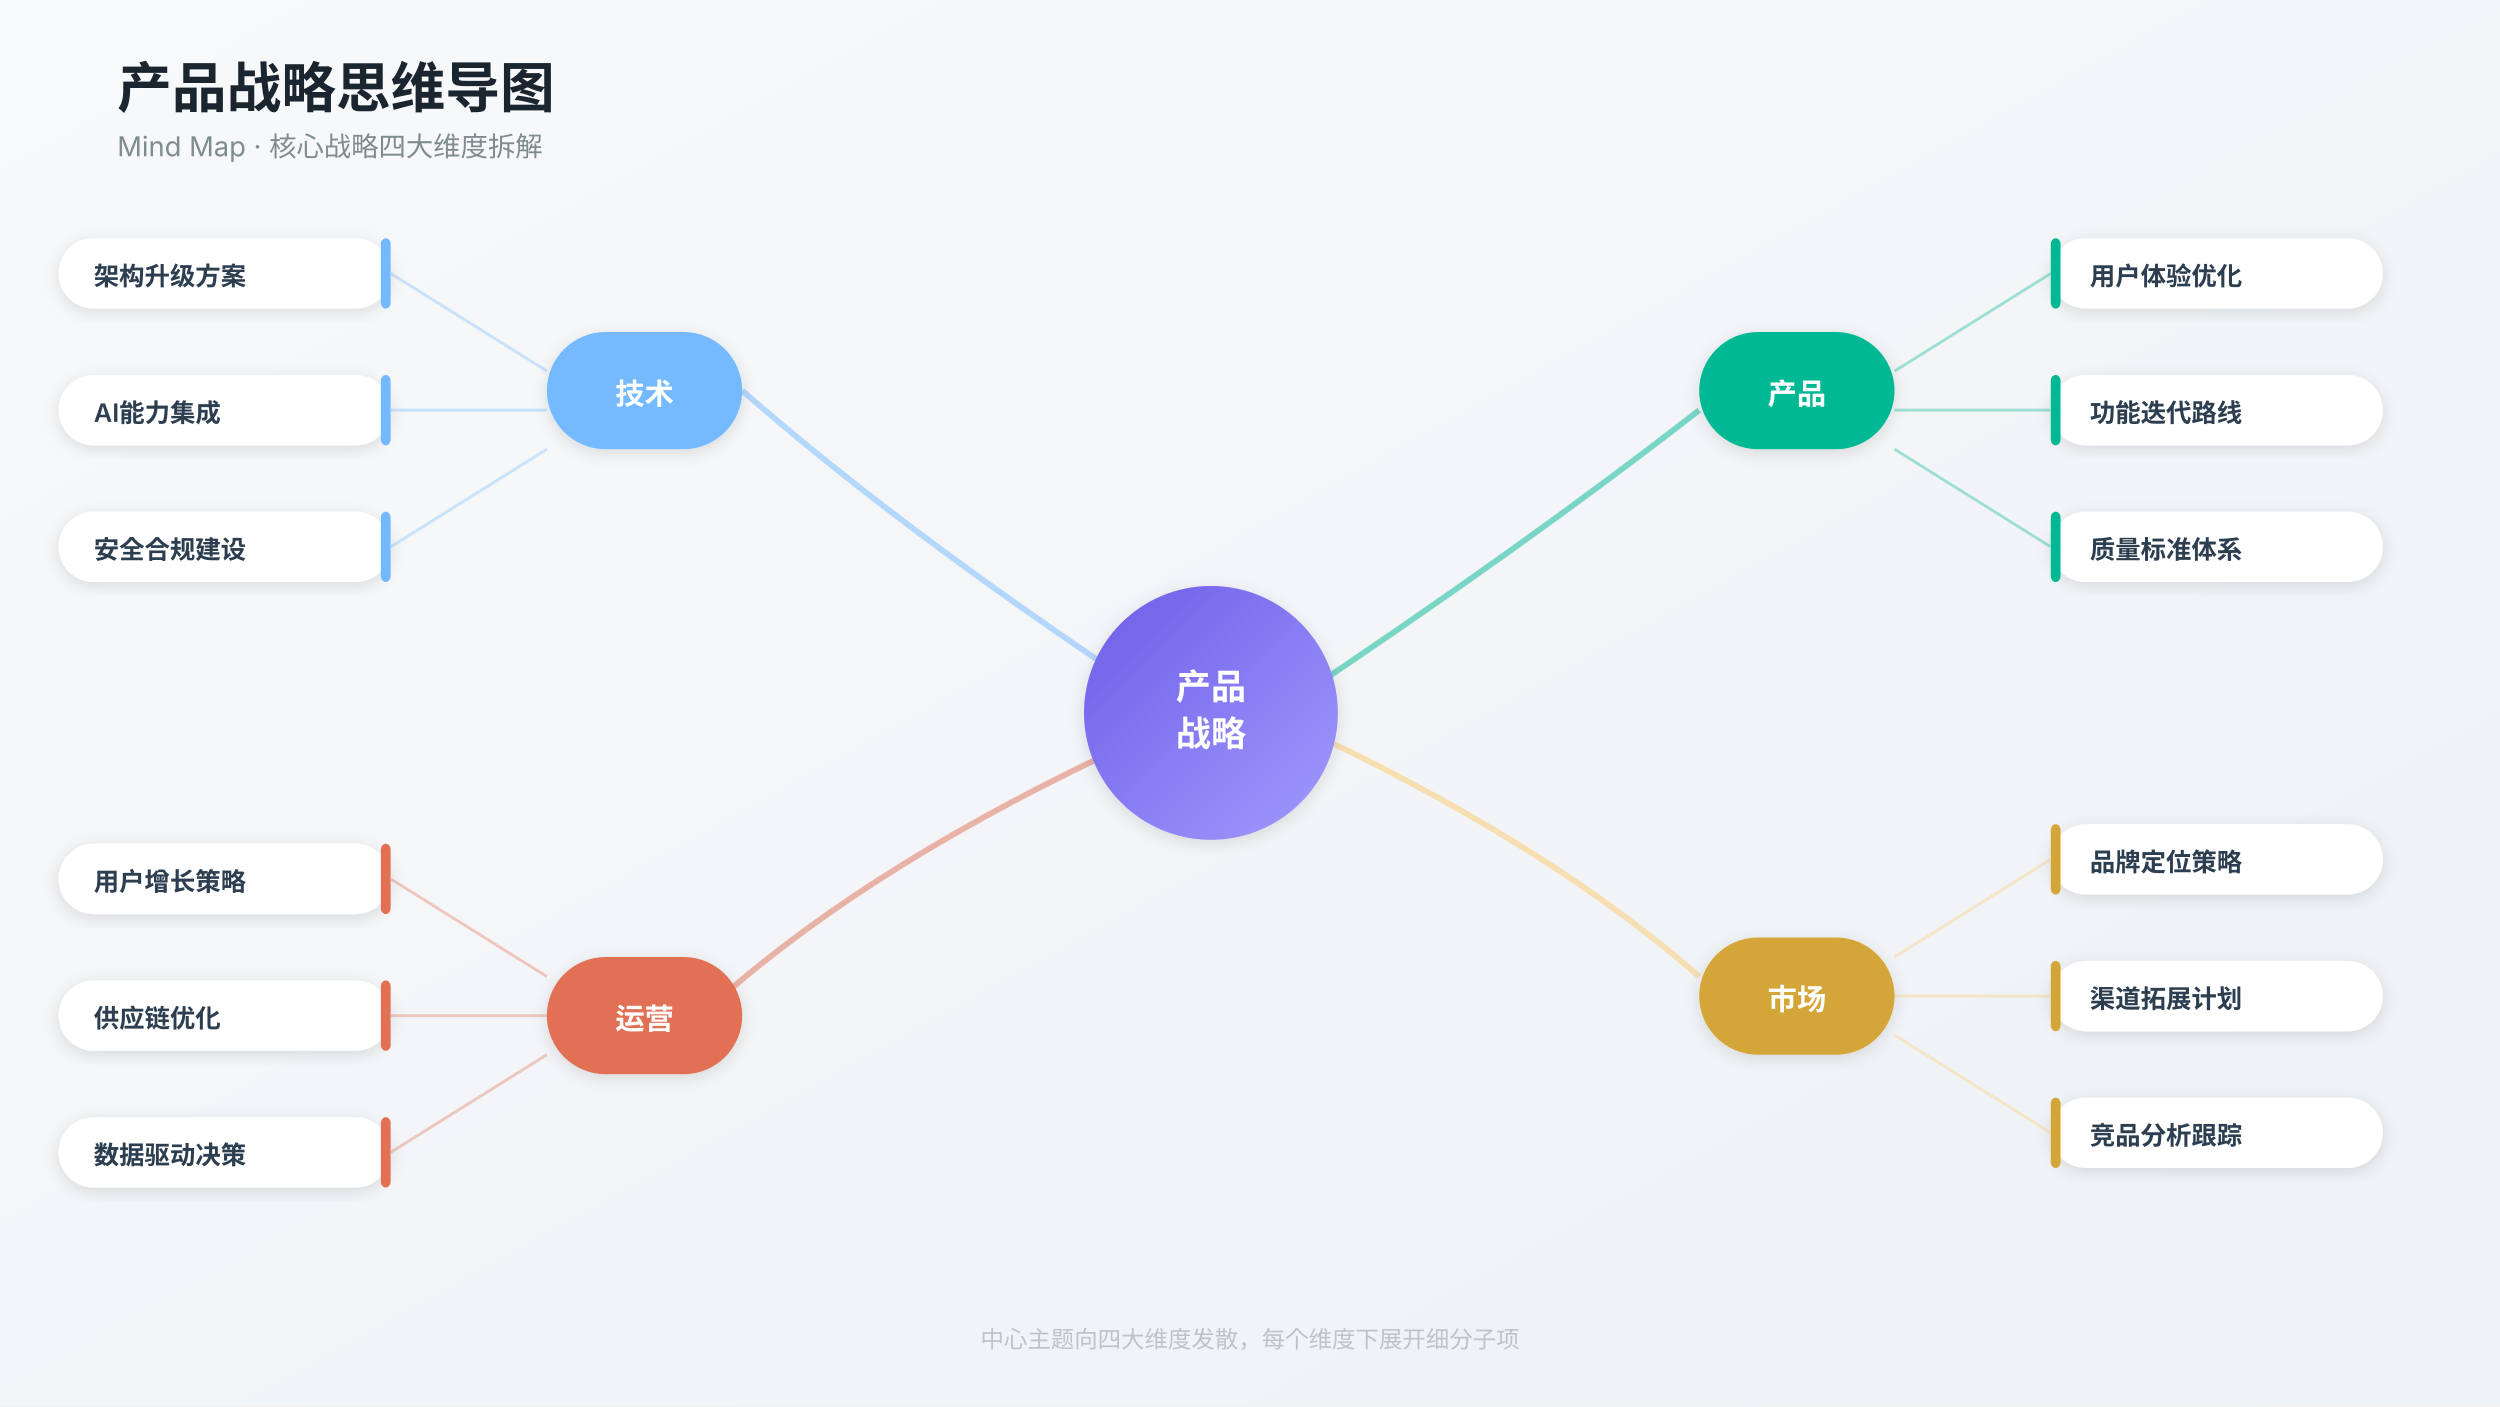
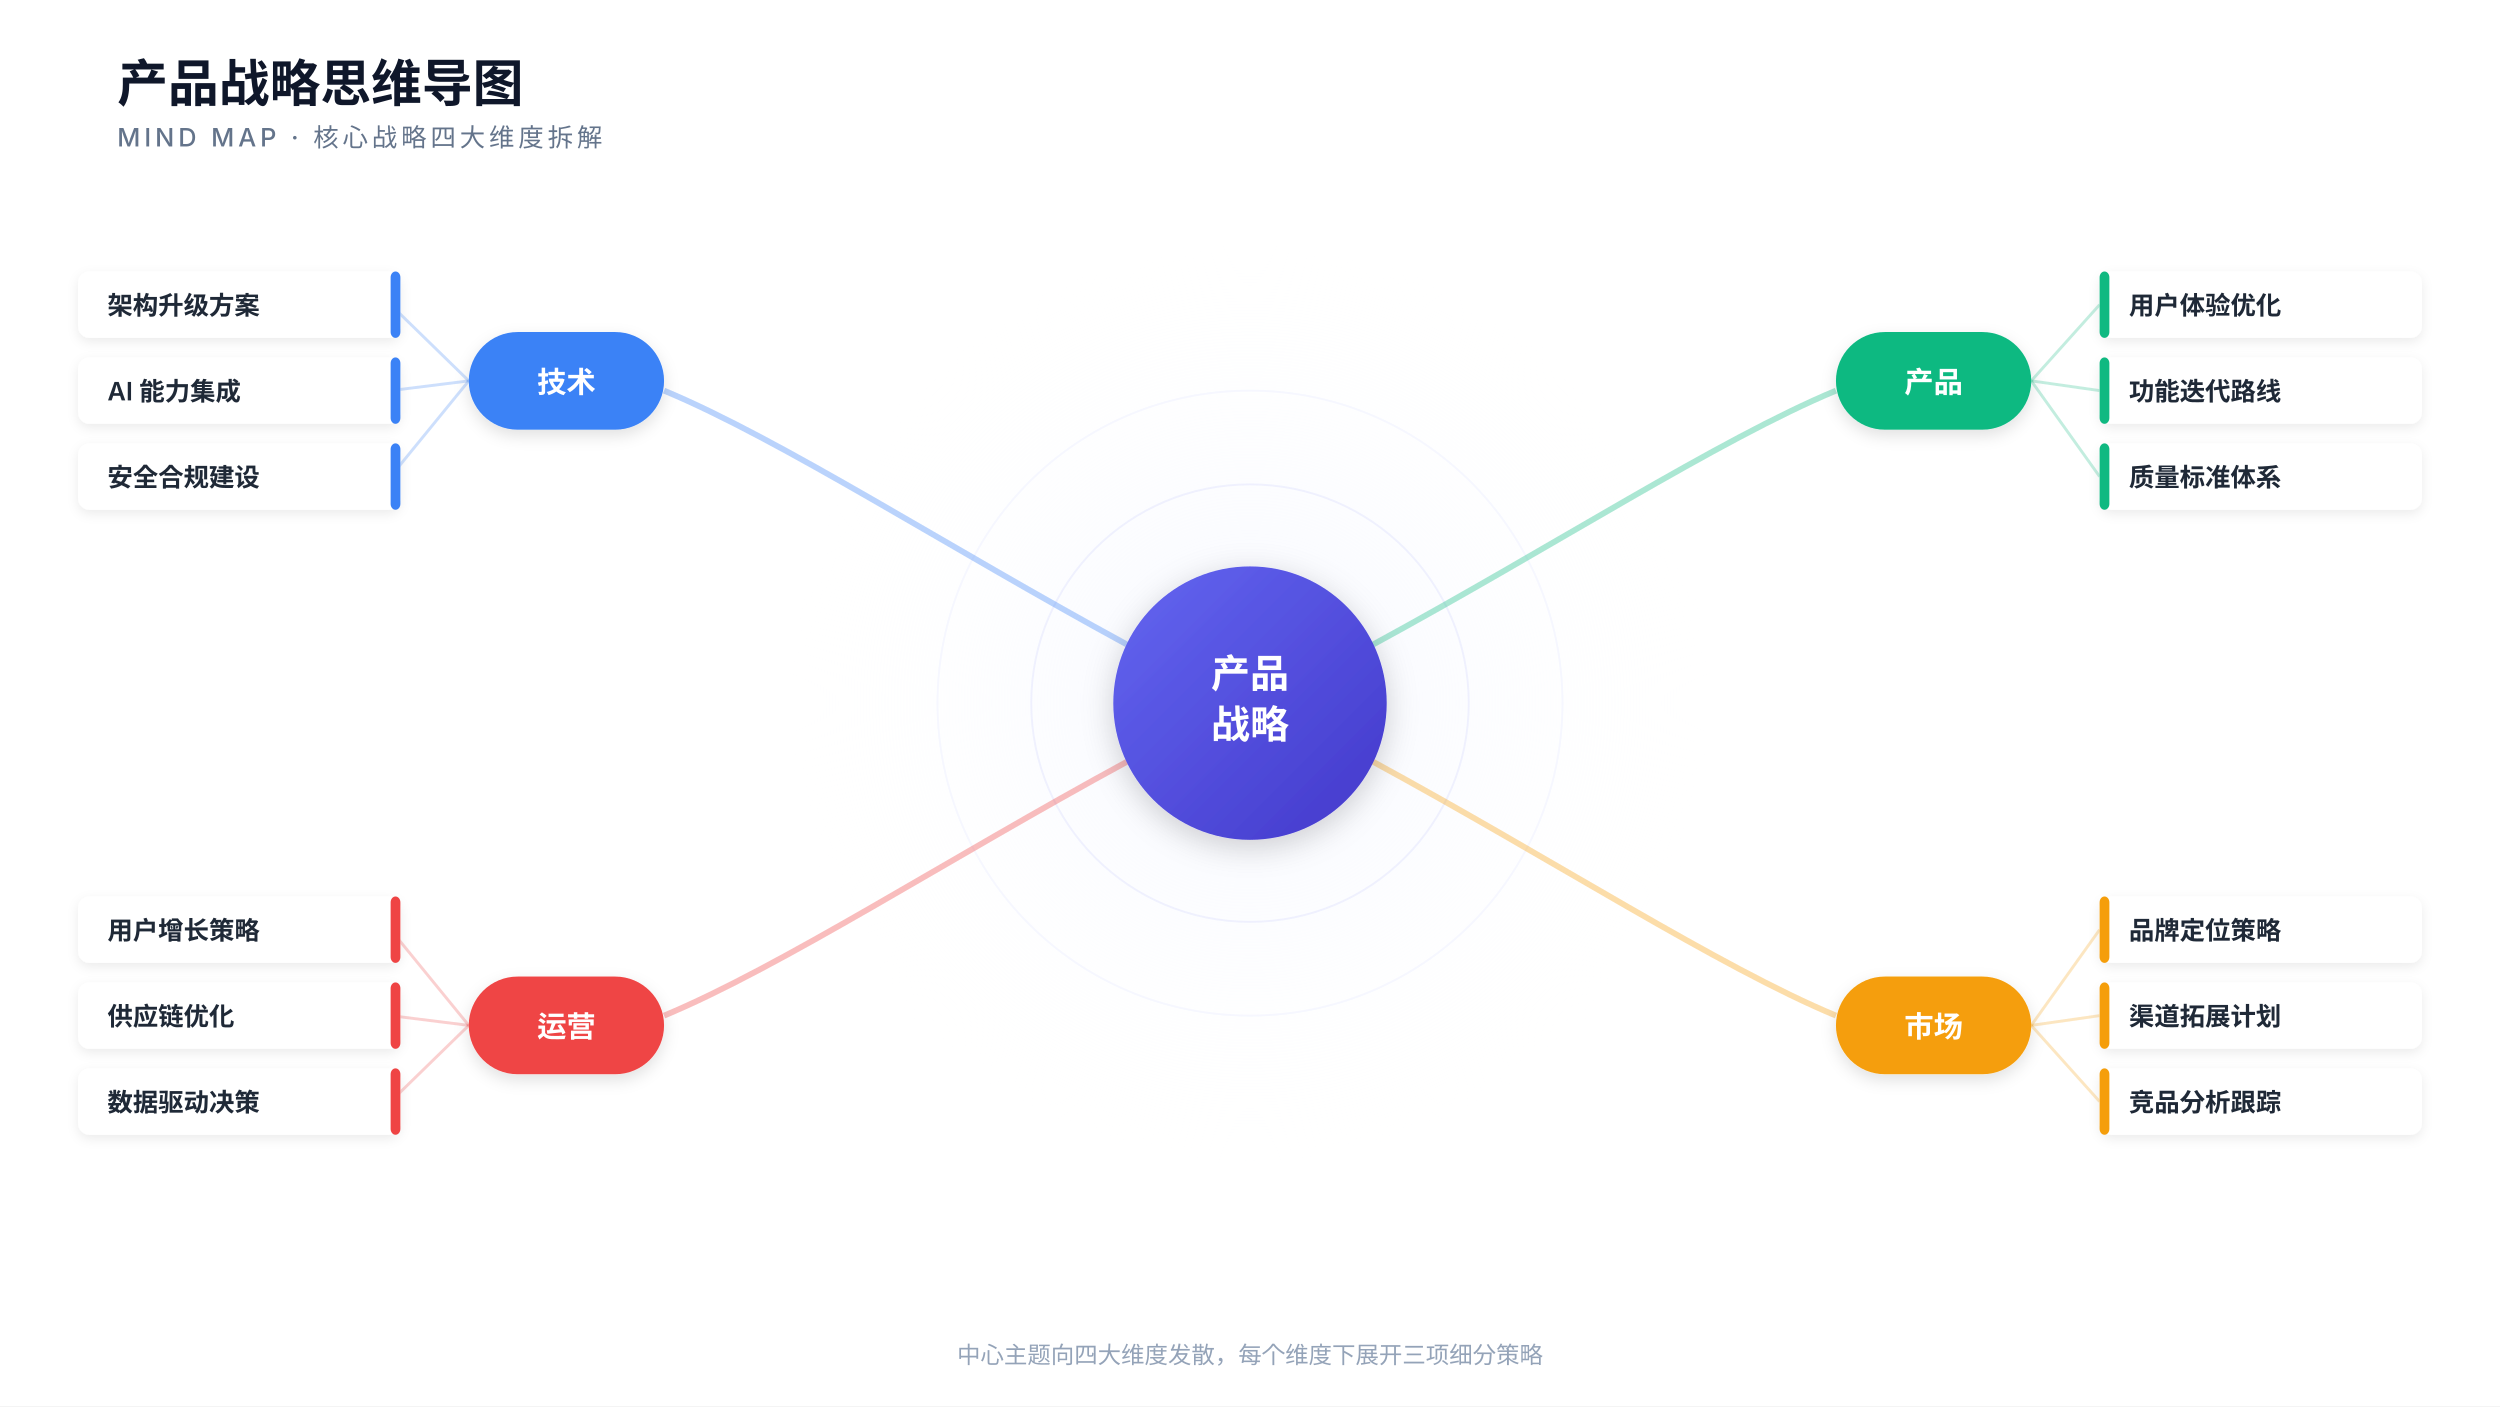
<svg xmlns="http://www.w3.org/2000/svg" viewBox="0 0 1280 720" width="1280" height="720">
  <defs>
-     <filter id="nodeShadow" x="-20%" y="-20%" width="140%" height="140%">
+     <linearGradient id="centerGrad" x1="0%" y1="0%" x2="100%" y2="100%">
+       <stop offset="0%" stop-color="#6366F1" />
+       <stop offset="100%" stop-color="#4338CA" />
+     </linearGradient>
+     <radialGradient id="bgGlow" cx="50%" cy="50%" r="40%">
+       <stop offset="0%" stop-color="#EEF2FF" stop-opacity="0.6" />
+       <stop offset="100%" stop-color="#FFFFFF" stop-opacity="0" />
+     </radialGradient>
+     <filter id="cardShadow" x="-15%" y="-25%" width="130%" height="155%">
+       <feGaussianBlur in="SourceAlpha" stdDeviation="3" />
+       <feOffset dx="0" dy="2" />
+       <feComponentTransfer>
+         <feFuncA type="linear" slope="0.08" />
+       </feComponentTransfer>
+       <feMerge>
+         <feMergeNode />
+         <feMergeNode in="SourceGraphic" />
+       </feMerge>
+     </filter>
+     <filter id="centerShadow" x="-30%" y="-30%" width="160%" height="160%">
+       <feGaussianBlur in="SourceAlpha" stdDeviation="8" />
+       <feOffset dx="0" dy="4" />
+       <feComponentTransfer>
+         <feFuncA type="linear" slope="0.18" />
+       </feComponentTransfer>
+       <feMerge>
+         <feMergeNode />
+         <feMergeNode in="SourceGraphic" />
+       </feMerge>
+     </filter>
+     <filter id="branchShadow" x="-20%" y="-25%" width="140%" height="150%">
      <feGaussianBlur in="SourceAlpha" stdDeviation="4" />
-       <feOffset dx="0" dy="2" result="offsetblur" />
+       <feOffset dx="0" dy="3" />
      <feComponentTransfer>
        <feFuncA type="linear" slope="0.12" />
      </feComponentTransfer>
      <feMerge>
        <feMergeNode />
        <feMergeNode in="SourceGraphic" />
      </feMerge>
    </filter>
-     <linearGradient id="bgGrad" x1="0%" y1="0%" x2="100%" y2="100%">
-       <stop offset="0%" style="stop-color:#F8F9FA;stop-opacity:1" />
-       <stop offset="100%" style="stop-color:#EEF1F5;stop-opacity:1" />
-     </linearGradient>
-     <linearGradient id="centerGrad" x1="0%" y1="0%" x2="100%" y2="100%">
-       <stop offset="0%" style="stop-color:#6C5CE7;stop-opacity:1" />
-       <stop offset="100%" style="stop-color:#A29BFE;stop-opacity:1" />
-     </linearGradient>
  </defs>
-   <rect width="1280" height="720" fill="url(#bgGrad)" />
-   <text x="60" y="55" font-family="-apple-system, BlinkMacSystemFont, 'Segoe UI', sans-serif" font-size="28" font-weight="700" fill="#1A252F">产品战略思维导图</text>
-   <text x="60" y="80" font-family="-apple-system, BlinkMacSystemFont, 'Segoe UI', sans-serif" font-size="14" fill="#7F8C8D">Mind Map · 核心战略四大维度拆解</text>
-   <path d="M 660,360 Q 780,280 870,210" stroke="#00B894" stroke-width="3" fill="none" stroke-opacity="0.5" />
-   <path d="M 660,370 Q 790,430 870,500" stroke="#FDCB6E" stroke-width="3" fill="none" stroke-opacity="0.5" />
-   <path d="M 580,350 Q 460,270 380,200" stroke="#74B9FF" stroke-width="3" fill="none" stroke-opacity="0.5" />
-   <path d="M 580,380 Q 450,440 370,510" stroke="#E17055" stroke-width="3" fill="none" stroke-opacity="0.5" />
-   <line x1="970" y1="190" x2="1050" y2="140" stroke="#00B894" stroke-width="1.5" stroke-opacity="0.35" />
-   <line x1="970" y1="210" x2="1050" y2="210" stroke="#00B894" stroke-width="1.5" stroke-opacity="0.35" />
-   <line x1="970" y1="230" x2="1050" y2="280" stroke="#00B894" stroke-width="1.5" stroke-opacity="0.35" />
-   <line x1="970" y1="490" x2="1050" y2="440" stroke="#FDCB6E" stroke-width="1.5" stroke-opacity="0.35" />
-   <line x1="970" y1="510" x2="1050" y2="510" stroke="#FDCB6E" stroke-width="1.5" stroke-opacity="0.35" />
-   <line x1="970" y1="530" x2="1050" y2="580" stroke="#FDCB6E" stroke-width="1.5" stroke-opacity="0.35" />
-   <line x1="280" y1="190" x2="200" y2="140" stroke="#74B9FF" stroke-width="1.5" stroke-opacity="0.35" />
-   <line x1="280" y1="210" x2="200" y2="210" stroke="#74B9FF" stroke-width="1.5" stroke-opacity="0.35" />
-   <line x1="280" y1="230" x2="200" y2="280" stroke="#74B9FF" stroke-width="1.5" stroke-opacity="0.35" />
-   <line x1="280" y1="500" x2="200" y2="450" stroke="#E17055" stroke-width="1.5" stroke-opacity="0.35" />
-   <line x1="280" y1="520" x2="200" y2="520" stroke="#E17055" stroke-width="1.5" stroke-opacity="0.35" />
-   <line x1="280" y1="540" x2="200" y2="590" stroke="#E17055" stroke-width="1.5" stroke-opacity="0.35" />
-   <circle cx="620" cy="365" r="65" fill="url(#centerGrad)" filter="url(#nodeShadow)" />
-   <text x="620" y="358" text-anchor="middle" font-family="-apple-system, BlinkMacSystemFont, 'Segoe UI', sans-serif" font-size="18" font-weight="800" fill="#FFFFFF">产品</text>
-   <text x="620" y="382" text-anchor="middle" font-family="-apple-system, BlinkMacSystemFont, 'Segoe UI', sans-serif" font-size="18" font-weight="800" fill="#FFFFFF">战略</text>
-   <rect x="870" y="170" width="100" height="60" rx="30" fill="#00B894" filter="url(#nodeShadow)" />
-   <text x="920" y="207" text-anchor="middle" font-family="-apple-system, BlinkMacSystemFont, 'Segoe UI', sans-serif" font-size="15" font-weight="700" fill="#FFFFFF">产品</text>
-   <rect x="1050" y="122" width="170" height="36" rx="18" fill="#FFFFFF" filter="url(#nodeShadow)" />
-   <rect x="1050" y="122" width="5" height="36" rx="3" fill="#00B894" />
-   <text x="1070" y="146" font-family="-apple-system, BlinkMacSystemFont, 'Segoe UI', sans-serif" font-size="13" font-weight="600" fill="#2C3E50">用户体验优化</text>
-   <rect x="1050" y="192" width="170" height="36" rx="18" fill="#FFFFFF" filter="url(#nodeShadow)" />
-   <rect x="1050" y="192" width="5" height="36" rx="3" fill="#00B894" />
-   <text x="1070" y="216" font-family="-apple-system, BlinkMacSystemFont, 'Segoe UI', sans-serif" font-size="13" font-weight="600" fill="#2C3E50">功能迭代路线</text>
-   <rect x="1050" y="262" width="170" height="36" rx="18" fill="#FFFFFF" filter="url(#nodeShadow)" />
-   <rect x="1050" y="262" width="5" height="36" rx="3" fill="#00B894" />
-   <text x="1070" y="286" font-family="-apple-system, BlinkMacSystemFont, 'Segoe UI', sans-serif" font-size="13" font-weight="600" fill="#2C3E50">质量标准体系</text>
-   <rect x="870" y="480" width="100" height="60" rx="30" fill="#D4A537" filter="url(#nodeShadow)" />
-   <text x="920" y="517" text-anchor="middle" font-family="-apple-system, BlinkMacSystemFont, 'Segoe UI', sans-serif" font-size="15" font-weight="700" fill="#FFFFFF">市场</text>
-   <rect x="1050" y="422" width="170" height="36" rx="18" fill="#FFFFFF" filter="url(#nodeShadow)" />
-   <rect x="1050" y="422" width="5" height="36" rx="3" fill="#D4A537" />
-   <text x="1070" y="446" font-family="-apple-system, BlinkMacSystemFont, 'Segoe UI', sans-serif" font-size="13" font-weight="600" fill="#2C3E50">品牌定位策略</text>
-   <rect x="1050" y="492" width="170" height="36" rx="18" fill="#FFFFFF" filter="url(#nodeShadow)" />
-   <rect x="1050" y="492" width="5" height="36" rx="3" fill="#D4A537" />
-   <text x="1070" y="516" font-family="-apple-system, BlinkMacSystemFont, 'Segoe UI', sans-serif" font-size="13" font-weight="600" fill="#2C3E50">渠道拓展计划</text>
-   <rect x="1050" y="562" width="170" height="36" rx="18" fill="#FFFFFF" filter="url(#nodeShadow)" />
-   <rect x="1050" y="562" width="5" height="36" rx="3" fill="#D4A537" />
-   <text x="1070" y="586" font-family="-apple-system, BlinkMacSystemFont, 'Segoe UI', sans-serif" font-size="13" font-weight="600" fill="#2C3E50">竞品分析跟踪</text>
-   <rect x="280" y="170" width="100" height="60" rx="30" fill="#74B9FF" filter="url(#nodeShadow)" />
-   <text x="330" y="207" text-anchor="middle" font-family="-apple-system, BlinkMacSystemFont, 'Segoe UI', sans-serif" font-size="15" font-weight="700" fill="#FFFFFF">技术</text>
-   <rect x="30" y="122" width="170" height="36" rx="18" fill="#FFFFFF" filter="url(#nodeShadow)" />
-   <rect x="195" y="122" width="5" height="36" rx="3" fill="#74B9FF" />
-   <text x="48" y="146" font-family="-apple-system, BlinkMacSystemFont, 'Segoe UI', sans-serif" font-size="13" font-weight="600" fill="#2C3E50">架构升级方案</text>
-   <rect x="30" y="192" width="170" height="36" rx="18" fill="#FFFFFF" filter="url(#nodeShadow)" />
-   <rect x="195" y="192" width="5" height="36" rx="3" fill="#74B9FF" />
-   <text x="48" y="216" font-family="-apple-system, BlinkMacSystemFont, 'Segoe UI', sans-serif" font-size="13" font-weight="600" fill="#2C3E50">AI能力集成</text>
-   <rect x="30" y="262" width="170" height="36" rx="18" fill="#FFFFFF" filter="url(#nodeShadow)" />
-   <rect x="195" y="262" width="5" height="36" rx="3" fill="#74B9FF" />
-   <text x="48" y="286" font-family="-apple-system, BlinkMacSystemFont, 'Segoe UI', sans-serif" font-size="13" font-weight="600" fill="#2C3E50">安全合规建设</text>
-   <rect x="280" y="490" width="100" height="60" rx="30" fill="#E17055" filter="url(#nodeShadow)" />
-   <text x="330" y="527" text-anchor="middle" font-family="-apple-system, BlinkMacSystemFont, 'Segoe UI', sans-serif" font-size="15" font-weight="700" fill="#FFFFFF">运营</text>
-   <rect x="30" y="432" width="170" height="36" rx="18" fill="#FFFFFF" filter="url(#nodeShadow)" />
-   <rect x="195" y="432" width="5" height="36" rx="3" fill="#E17055" />
-   <text x="48" y="456" font-family="-apple-system, BlinkMacSystemFont, 'Segoe UI', sans-serif" font-size="13" font-weight="600" fill="#2C3E50">用户增长策略</text>
-   <rect x="30" y="502" width="170" height="36" rx="18" fill="#FFFFFF" filter="url(#nodeShadow)" />
-   <rect x="195" y="502" width="5" height="36" rx="3" fill="#E17055" />
-   <text x="48" y="526" font-family="-apple-system, BlinkMacSystemFont, 'Segoe UI', sans-serif" font-size="13" font-weight="600" fill="#2C3E50">供应链优化</text>
-   <rect x="30" y="572" width="170" height="36" rx="18" fill="#FFFFFF" filter="url(#nodeShadow)" />
-   <rect x="195" y="572" width="5" height="36" rx="3" fill="#E17055" />
-   <text x="48" y="596" font-family="-apple-system, BlinkMacSystemFont, 'Segoe UI', sans-serif" font-size="13" font-weight="600" fill="#2C3E50">数据驱动决策</text>
-   <text x="640" y="690" text-anchor="middle" font-family="-apple-system, BlinkMacSystemFont, 'Segoe UI', sans-serif" font-size="12" fill="#BDC3C7">中心主题向四大维度发散，每个维度下展开细分子项</text>
+   <rect width="1280" height="720" fill="#FFFFFF" />
+   <circle cx="640" cy="360" r="300" fill="url(#bgGlow)" />
+   <text x="60" y="52" font-family="-apple-system, BlinkMacSystemFont, 'Segoe UI', sans-serif" font-size="26" font-weight="700" fill="#0F172A">产品战略思维导图</text>
+   <text x="60" y="75" font-family="-apple-system, BlinkMacSystemFont, 'Segoe UI', sans-serif" font-size="13" font-weight="500" fill="#64748B" letter-spacing="2">MIND MAP  ·  核心战略四大维度拆解</text>
+   <circle cx="640" cy="360" r="112" fill="none" stroke="#6366F1" stroke-width="1" stroke-opacity="0.08" />
+   <circle cx="640" cy="360" r="160" fill="none" stroke="#6366F1" stroke-width="1" stroke-opacity="0.05" />
+   <path d="M 703,330 C 795,280 880,225 940,200" stroke="#10B981" stroke-width="3" fill="none" stroke-opacity="0.35" />
+   <path d="M 703,390 C 795,440 880,495 940,520" stroke="#F59E0B" stroke-width="3" fill="none" stroke-opacity="0.35" />
+   <path d="M 577,330 C 485,280 400,225 340,200" stroke="#3B82F6" stroke-width="3" fill="none" stroke-opacity="0.35" />
+   <path d="M 577,390 C 485,440 400,495 340,520" stroke="#EF4444" stroke-width="3" fill="none" stroke-opacity="0.35" />
+   <line x1="1040" y1="195" x2="1075" y2="156" stroke="#10B981" stroke-width="1.5" stroke-opacity="0.25" />
+   <line x1="1040" y1="195" x2="1075" y2="200" stroke="#10B981" stroke-width="1.5" stroke-opacity="0.25" />
+   <line x1="1040" y1="195" x2="1075" y2="244" stroke="#10B981" stroke-width="1.5" stroke-opacity="0.25" />
+   <line x1="1040" y1="525" x2="1075" y2="476" stroke="#F59E0B" stroke-width="1.5" stroke-opacity="0.25" />
+   <line x1="1040" y1="525" x2="1075" y2="520" stroke="#F59E0B" stroke-width="1.5" stroke-opacity="0.25" />
+   <line x1="1040" y1="525" x2="1075" y2="564" stroke="#F59E0B" stroke-width="1.5" stroke-opacity="0.25" />
+   <line x1="240" y1="195" x2="200" y2="156" stroke="#3B82F6" stroke-width="1.5" stroke-opacity="0.25" />
+   <line x1="240" y1="195" x2="200" y2="200" stroke="#3B82F6" stroke-width="1.5" stroke-opacity="0.25" />
+   <line x1="240" y1="195" x2="200" y2="244" stroke="#3B82F6" stroke-width="1.5" stroke-opacity="0.25" />
+   <line x1="240" y1="525" x2="200" y2="476" stroke="#EF4444" stroke-width="1.5" stroke-opacity="0.25" />
+   <line x1="240" y1="525" x2="200" y2="520" stroke="#EF4444" stroke-width="1.5" stroke-opacity="0.25" />
+   <line x1="240" y1="525" x2="200" y2="564" stroke="#EF4444" stroke-width="1.5" stroke-opacity="0.25" />
+   <rect x="1075" y="139" width="165" height="34" rx="6" fill="#FFFFFF" filter="url(#cardShadow)" />
+   <rect x="1075" y="139" width="5" height="34" rx="3" fill="#10B981" />
+   <text x="1090" y="161" font-family="-apple-system, BlinkMacSystemFont, 'Segoe UI', sans-serif" font-size="13" font-weight="600" fill="#1F2937">用户体验优化</text>
+   <rect x="1075" y="183" width="165" height="34" rx="6" fill="#FFFFFF" filter="url(#cardShadow)" />
+   <rect x="1075" y="183" width="5" height="34" rx="3" fill="#10B981" />
+   <text x="1090" y="205" font-family="-apple-system, BlinkMacSystemFont, 'Segoe UI', sans-serif" font-size="13" font-weight="600" fill="#1F2937">功能迭代路线</text>
+   <rect x="1075" y="227" width="165" height="34" rx="6" fill="#FFFFFF" filter="url(#cardShadow)" />
+   <rect x="1075" y="227" width="5" height="34" rx="3" fill="#10B981" />
+   <text x="1090" y="249" font-family="-apple-system, BlinkMacSystemFont, 'Segoe UI', sans-serif" font-size="13" font-weight="600" fill="#1F2937">质量标准体系</text>
+   <rect x="1075" y="459" width="165" height="34" rx="6" fill="#FFFFFF" filter="url(#cardShadow)" />
+   <rect x="1075" y="459" width="5" height="34" rx="3" fill="#F59E0B" />
+   <text x="1090" y="481" font-family="-apple-system, BlinkMacSystemFont, 'Segoe UI', sans-serif" font-size="13" font-weight="600" fill="#1F2937">品牌定位策略</text>
+   <rect x="1075" y="503" width="165" height="34" rx="6" fill="#FFFFFF" filter="url(#cardShadow)" />
+   <rect x="1075" y="503" width="5" height="34" rx="3" fill="#F59E0B" />
+   <text x="1090" y="525" font-family="-apple-system, BlinkMacSystemFont, 'Segoe UI', sans-serif" font-size="13" font-weight="600" fill="#1F2937">渠道拓展计划</text>
+   <rect x="1075" y="547" width="165" height="34" rx="6" fill="#FFFFFF" filter="url(#cardShadow)" />
+   <rect x="1075" y="547" width="5" height="34" rx="3" fill="#F59E0B" />
+   <text x="1090" y="569" font-family="-apple-system, BlinkMacSystemFont, 'Segoe UI', sans-serif" font-size="13" font-weight="600" fill="#1F2937">竞品分析跟踪</text>
+   <rect x="40" y="139" width="165" height="34" rx="6" fill="#FFFFFF" filter="url(#cardShadow)" />
+   <rect x="200" y="139" width="5" height="34" rx="3" fill="#3B82F6" />
+   <text x="55" y="161" font-family="-apple-system, BlinkMacSystemFont, 'Segoe UI', sans-serif" font-size="13" font-weight="600" fill="#1F2937">架构升级方案</text>
+   <rect x="40" y="183" width="165" height="34" rx="6" fill="#FFFFFF" filter="url(#cardShadow)" />
+   <rect x="200" y="183" width="5" height="34" rx="3" fill="#3B82F6" />
+   <text x="55" y="205" font-family="-apple-system, BlinkMacSystemFont, 'Segoe UI', sans-serif" font-size="13" font-weight="600" fill="#1F2937">AI 能力集成</text>
+   <rect x="40" y="227" width="165" height="34" rx="6" fill="#FFFFFF" filter="url(#cardShadow)" />
+   <rect x="200" y="227" width="5" height="34" rx="3" fill="#3B82F6" />
+   <text x="55" y="249" font-family="-apple-system, BlinkMacSystemFont, 'Segoe UI', sans-serif" font-size="13" font-weight="600" fill="#1F2937">安全合规建设</text>
+   <rect x="40" y="459" width="165" height="34" rx="6" fill="#FFFFFF" filter="url(#cardShadow)" />
+   <rect x="200" y="459" width="5" height="34" rx="3" fill="#EF4444" />
+   <text x="55" y="481" font-family="-apple-system, BlinkMacSystemFont, 'Segoe UI', sans-serif" font-size="13" font-weight="600" fill="#1F2937">用户增长策略</text>
+   <rect x="40" y="503" width="165" height="34" rx="6" fill="#FFFFFF" filter="url(#cardShadow)" />
+   <rect x="200" y="503" width="5" height="34" rx="3" fill="#EF4444" />
+   <text x="55" y="525" font-family="-apple-system, BlinkMacSystemFont, 'Segoe UI', sans-serif" font-size="13" font-weight="600" fill="#1F2937">供应链优化</text>
+   <rect x="40" y="547" width="165" height="34" rx="6" fill="#FFFFFF" filter="url(#cardShadow)" />
+   <rect x="200" y="547" width="5" height="34" rx="3" fill="#EF4444" />
+   <text x="55" y="569" font-family="-apple-system, BlinkMacSystemFont, 'Segoe UI', sans-serif" font-size="13" font-weight="600" fill="#1F2937">数据驱动决策</text>
+   <rect x="940" y="170" width="100" height="50" rx="25" fill="#10B981" filter="url(#branchShadow)" />
+   <text x="990" y="201" text-anchor="middle" font-family="-apple-system, BlinkMacSystemFont, 'Segoe UI', sans-serif" font-size="15" font-weight="700" fill="#FFFFFF">产品</text>
+   <rect x="940" y="500" width="100" height="50" rx="25" fill="#F59E0B" filter="url(#branchShadow)" />
+   <text x="990" y="531" text-anchor="middle" font-family="-apple-system, BlinkMacSystemFont, 'Segoe UI', sans-serif" font-size="15" font-weight="700" fill="#FFFFFF">市场</text>
+   <rect x="240" y="170" width="100" height="50" rx="25" fill="#3B82F6" filter="url(#branchShadow)" />
+   <text x="290" y="201" text-anchor="middle" font-family="-apple-system, BlinkMacSystemFont, 'Segoe UI', sans-serif" font-size="15" font-weight="700" fill="#FFFFFF">技术</text>
+   <rect x="240" y="500" width="100" height="50" rx="25" fill="#EF4444" filter="url(#branchShadow)" />
+   <text x="290" y="531" text-anchor="middle" font-family="-apple-system, BlinkMacSystemFont, 'Segoe UI', sans-serif" font-size="15" font-weight="700" fill="#FFFFFF">运营</text>
+   <circle cx="640" cy="360" r="70" fill="url(#centerGrad)" filter="url(#centerShadow)" />
+   <text x="640" y="352" text-anchor="middle" font-family="-apple-system, BlinkMacSystemFont, 'Segoe UI', sans-serif" font-size="20" font-weight="800" fill="#FFFFFF">产品</text>
+   <text x="640" y="378" text-anchor="middle" font-family="-apple-system, BlinkMacSystemFont, 'Segoe UI', sans-serif" font-size="20" font-weight="800" fill="#FFFFFF">战略</text>
+   <text x="640" y="698" text-anchor="middle" font-family="-apple-system, BlinkMacSystemFont, 'Segoe UI', sans-serif" font-size="12" fill="#94A3B8">中心主题向四大维度发散，每个维度下展开三项细分策略</text>
</svg>
